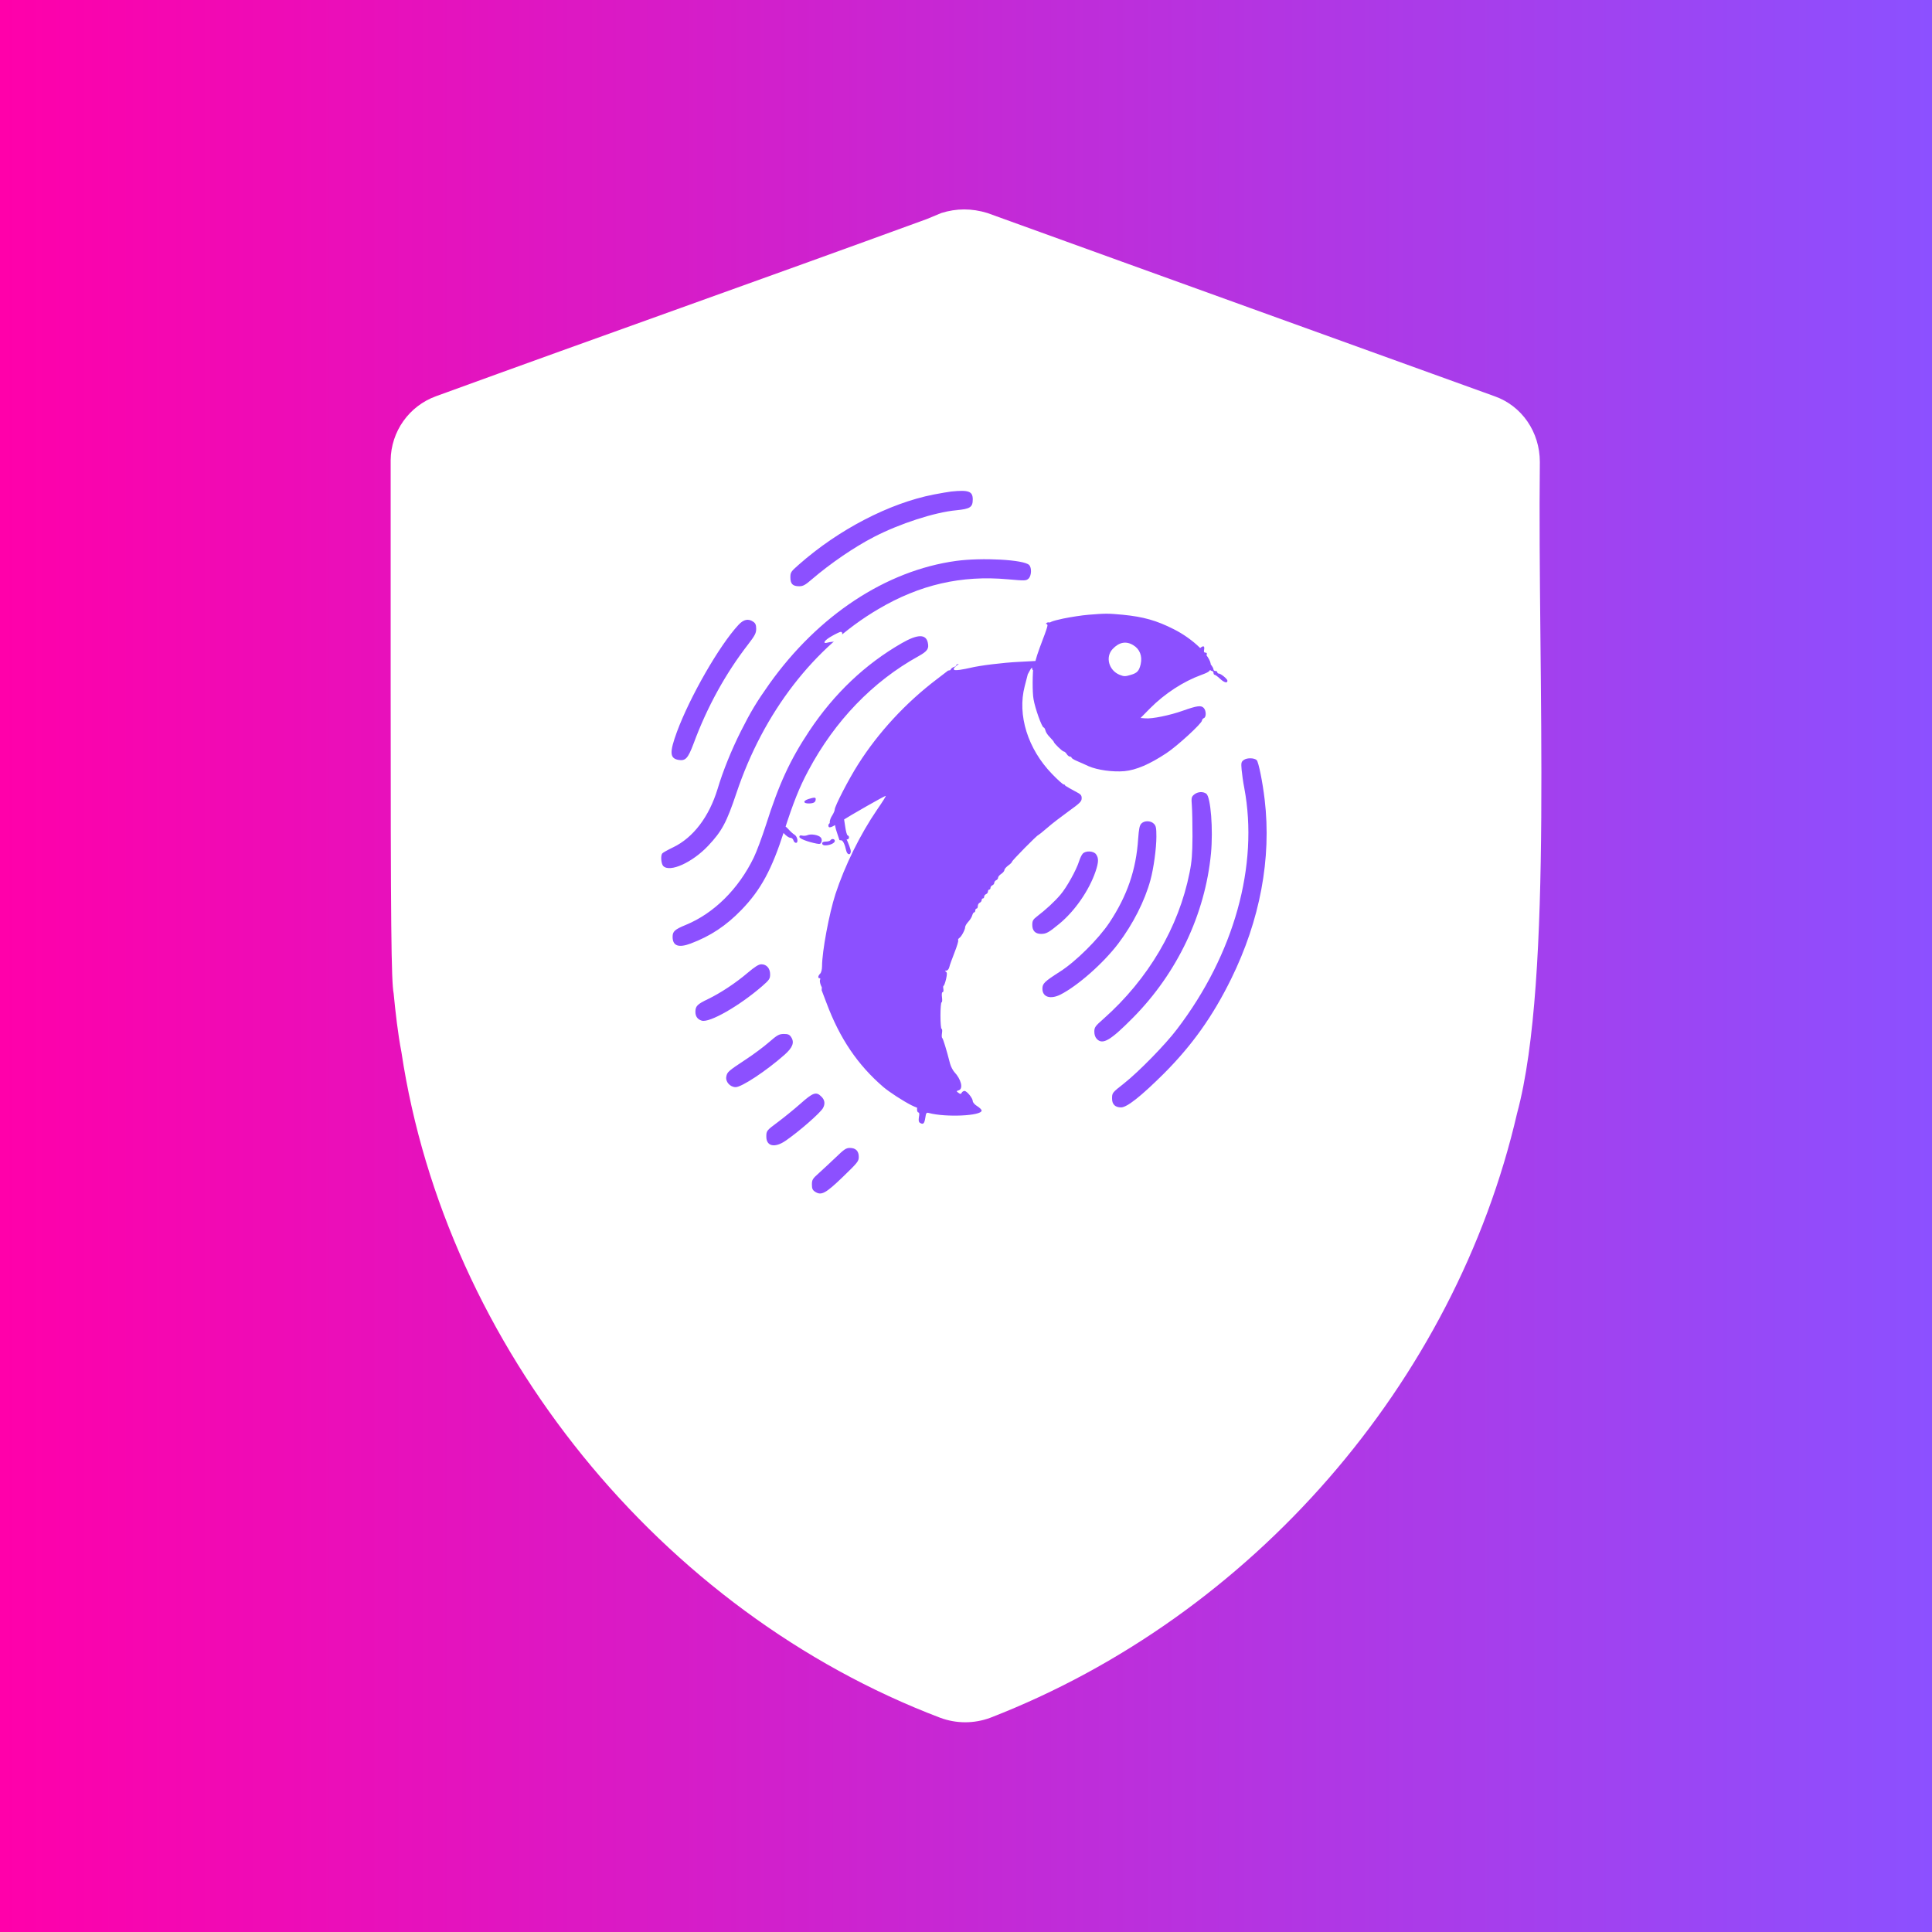
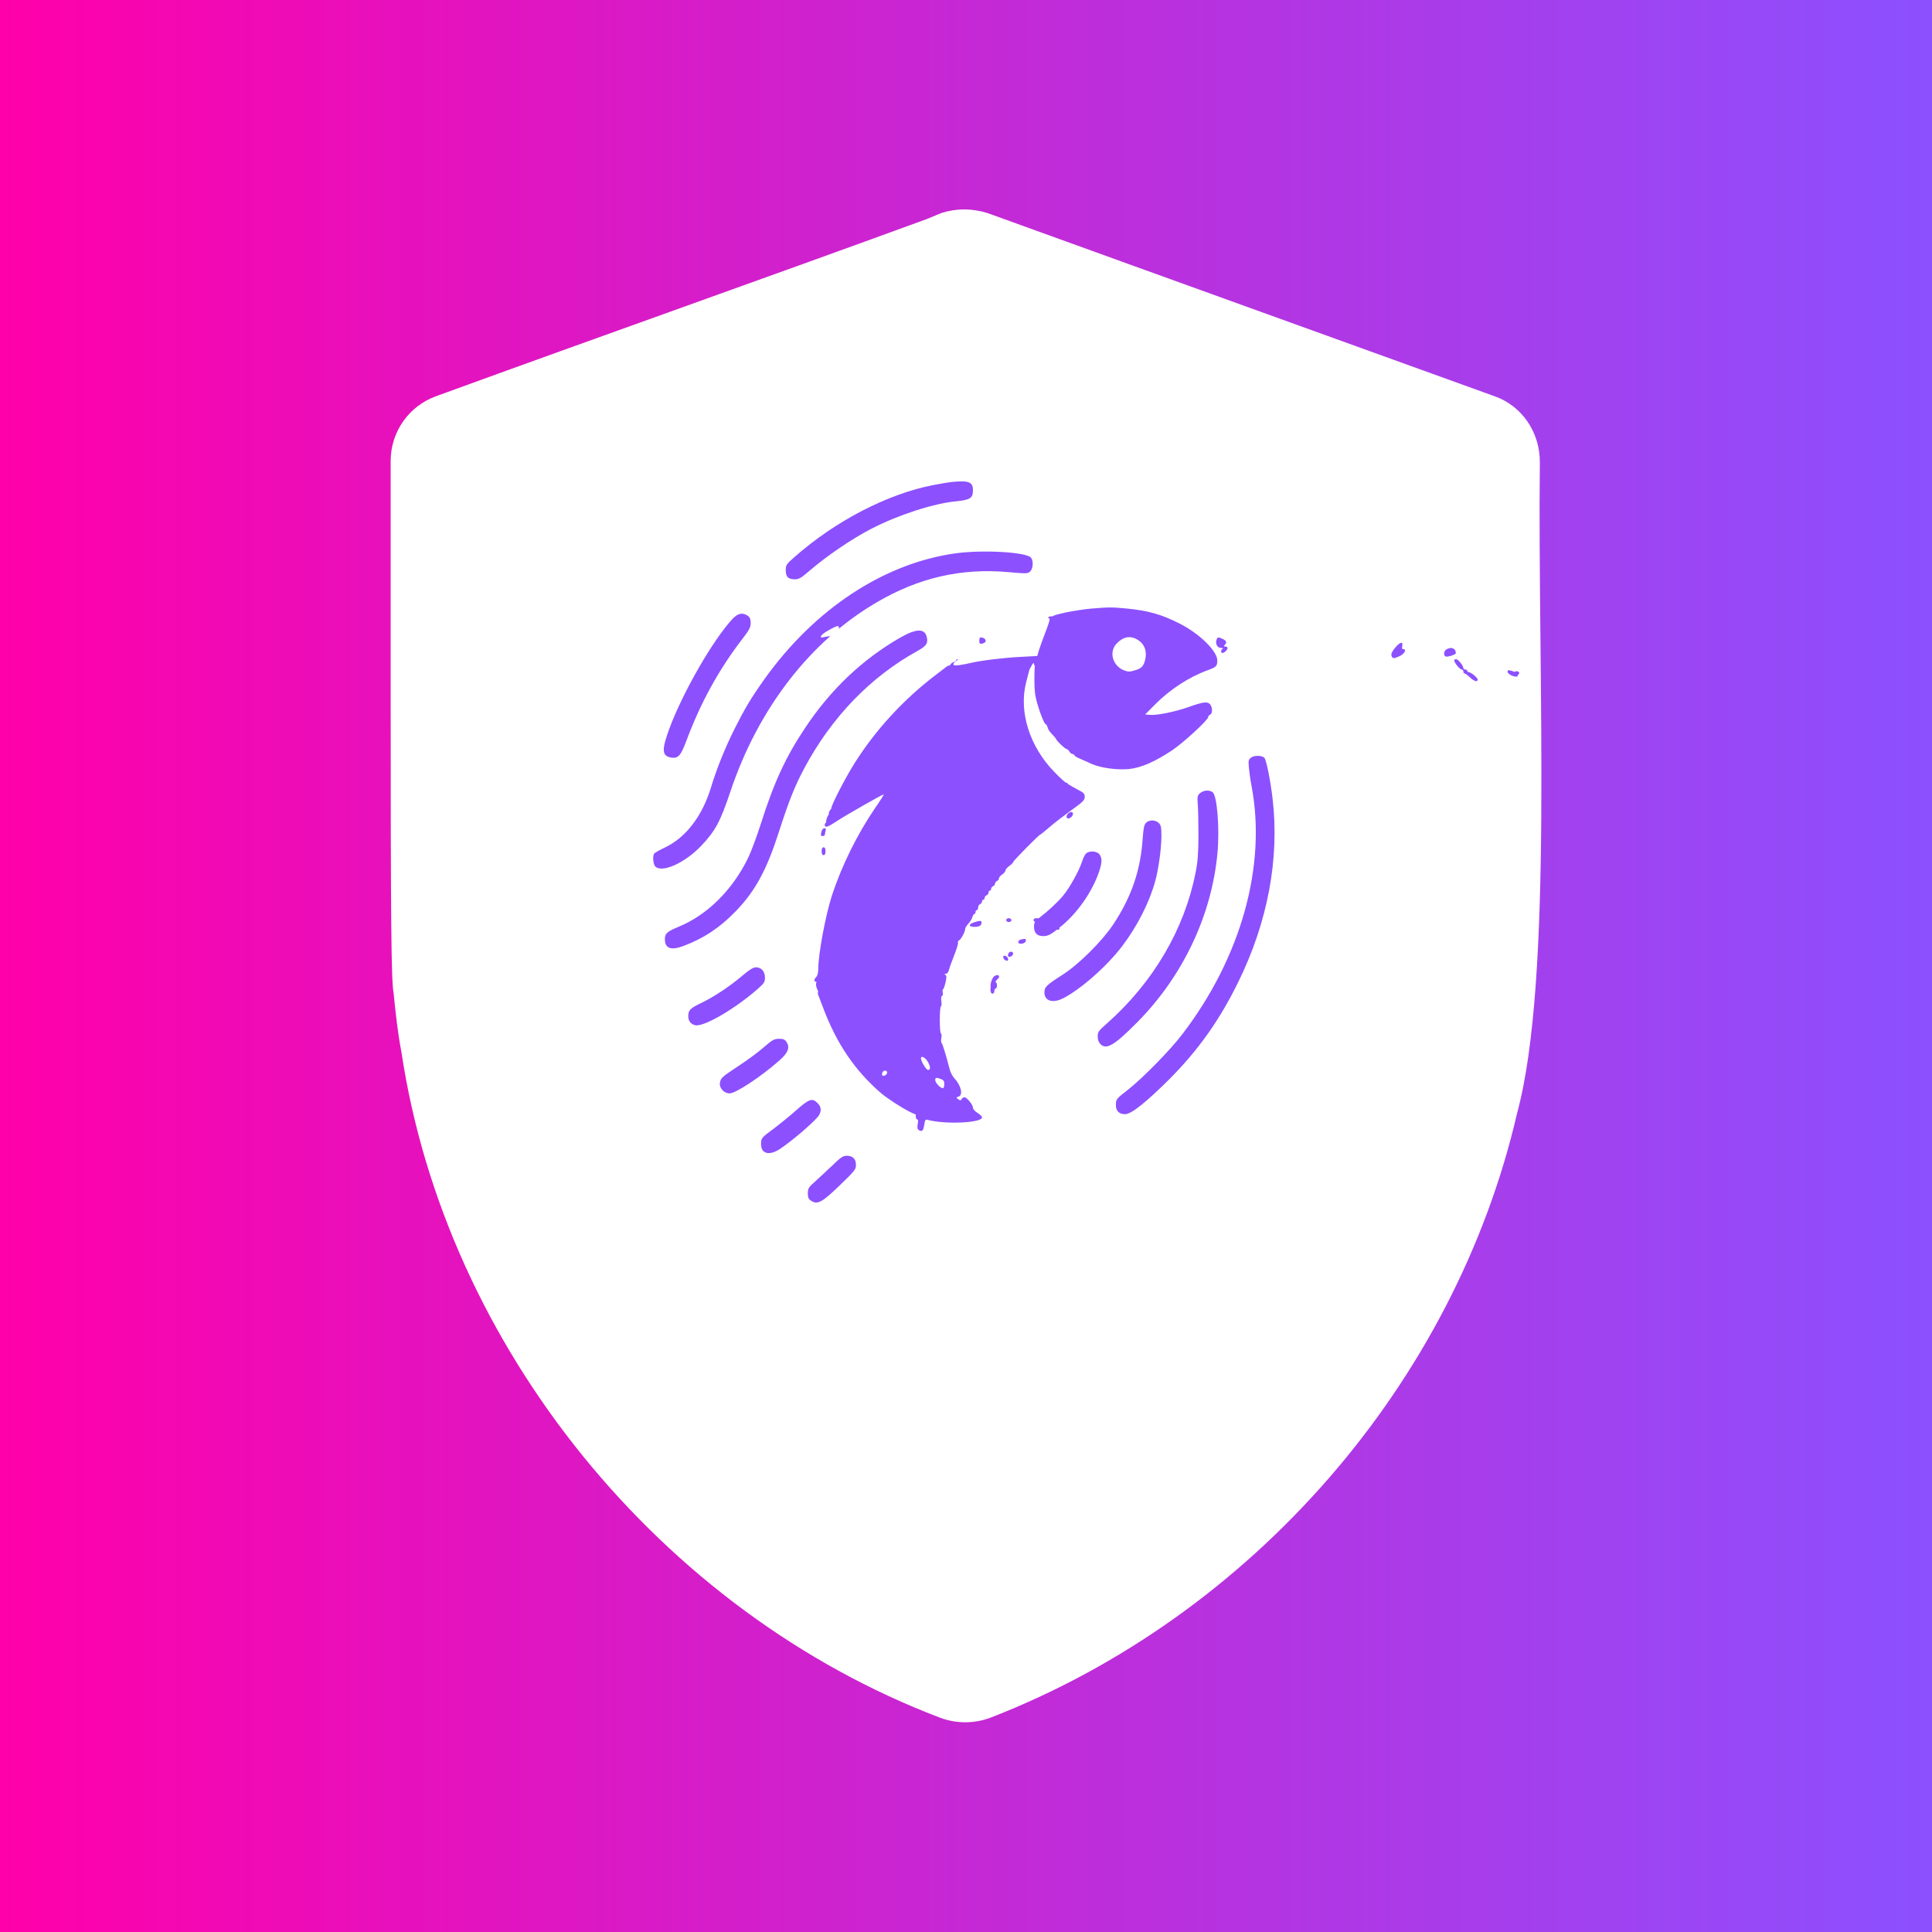
<svg xmlns="http://www.w3.org/2000/svg" viewBox="-6.527 2.221 32.279 32.279" role="img" aria-label="Socket sockeye">
  <defs>
    <linearGradient id="socket-brand-plate" gradientUnits="userSpaceOnUse" x1="-6.527" y1="0" x2="25.753" y2="0">
      <stop offset="0%" stop-color="#ff00aa" />
      <stop offset="100%" stop-color="#8c50ff" />
    </linearGradient>
  </defs>
  <rect data-socket-layer="plate" x="-6.527" y="2.221" width="32.279" height="32.279" fill="url(#socket-brand-plate)" />
  <path data-socket-layer="shield" fill="#ffffff" d="M18.44 8.84c.46.16.76.6.76 1.1-.04 3.58.23 8.63-.38 10.88-1.04 4.5-4.42 8.4-8.8 10.1a1.2 1.2 0 0 1-.84 0C4.52 29.15.92 24.73.18 19.8c-.06-.31-.1-.67-.13-.98-.04-.2-.05-1.14-.05-5.17V9.91a1.15 1.15 0 0 1 .76-1.07c2.8-1.02 5.38-1.93 8.2-2.96l.24-.1q.38-.12.77 0l2.24.81z" />
  <g data-socket-layer="glyph" transform="translate(2.013 9.2) scale(0.63333)">
    <defs>
      <mask id="glyph-cut-0" maskUnits="userSpaceOnUse" x="-4000" y="-4000" width="8000" height="8000">
        <rect x="-4000" y="-4000" width="8000" height="8000" fill="#ffffff" />
-         <path fill="#000000" d="M672 284c-21.9 8.4-59 28.2-59 31.7 0 1.1.9 1.3 4.8.8 2.6-.4 6.3-1.1 8.3-1.6 7.3-1.8 25.7-4.1 38.4-4.7l13-.7 1.3-4.5c.8-2.5 2.9-8.4 4.8-13.3 1.9-4.8 3.4-9.4 3.4-10.2 0-2.4-3.7-1.8-15 2.5m-155.2 5.8c-6.2 3.4-8 6.6-3 5.1 1.5-.4 4.1-.7 5.8-.7 2.4.1 3.4-.4 4.3-2.3 1.5-3.3 1.4-5.4-.1-5.4-.7 0-3.9 1.5-7 3.3M221.3 292c-10.5 5.4-31.2 17.4-38.1 21.9l-8.1 5.3L172 330c-6.2 21.5-8.5 38.1-8.5 60.3 0 24.1 3.9 52.1 7.4 52.8 1.3.2 1.6-1.1 1.7-7.5.3-15.8 5.3-44 10.9-60.8 5.4-16.7 16.2-40.1 25.2-54.9 5.2-8.6 16.8-25.3 18.1-26.1 1.7-1 1.1-3.5-.7-3.5-1 .1-3.1.8-4.8 1.7m33.3 5.1c-19.1 21.6-38.6 53.2-45.3 73.3-1.3 4.1-3.2 8.4-4.2 9.6-1 1.3-1.8 3.6-1.8 5.1 0 6.3-2.5 18.4-3.7 18.4-.7 0-1.3.7-1.3 1.5s.5 1.5 1 1.5c.6 0 1 1.6 1 3.5 0 2.4.5 3.5 1.5 3.5s1.5-1 1.5-3.4c0-4.7 2.3-16.5 5.3-26.8 7.7-26.3 26-58.1 47.7-82.7 3.9-4.4 7-8.5 7-9 0-2.7-3.3-.6-8.7 5.5m-214 1c0 .3-1.1 4.2-2.4 8.7-3.2 11.3-4.1 18.8-2.3 18.8q1.5 0 2.7-6.3c.6-3.4 2-9.3 3.1-13.2 2.3-8.4 2.3-8.5.4-8.5-.8 0-1.5.2-1.5.5m-146.7 11.5c.4 13.8.3 13.3 1.6 13.3 2.4 0 5.1 4.9 6.4 11.6.3 1.8 1.5 4 2.7 5 2 1.8 6.3 9.3 5.6 9.9-.2.1-1.3.8-2.5 1.4-3.3 1.7-2.8 3.5 1.5 6.5 4.7 3.2 6.6 3.4 5.9.5-.5-2-.5-2 1.4-.3 1 .9 1.9 2.8 1.9 4 0 1.4 1 3 2.5 4 1.4.9 2.5 2 2.5 2.4 0 .5-3.1 1.3-6.9 2-7 1.2-23 .1-28.3-1.9-1.3-.4-4.1-1.1-6.2-1.5l-3.9-.7.6 7.5c1.7 19.2 13.5 41.2 29.5 54.7 11.7 9.9 30.6 17.9 42.1 17.9 8.7 0 9-2.5 2.1-16.5-9.8-19.7-11.6-41.1-5-59.3 7-18.9 17.8-32.4 34.3-42.6 6.7-4.2 7.7-5.2 7.7-7.7 0-1.9-.8-3.4-2.5-4.5-7.5-4.9-32-7.7-47.5-5.5-10.2 1.5-23.3 6-32.1 11.1l-6.6 3.7-1.7-7.2c-1-4-2-9.8-2.3-12.9-.4-3.5-1-5.6-1.8-5.6-1 0-1.2 2.6-1 10.7" />
+         <path fill="#000000" d="M672 284c-21.9 8.4-59 28.2-59 31.7 0 1.1.9 1.3 4.8.8 2.6-.4 6.3-1.1 8.3-1.6 7.3-1.8 25.7-4.1 38.4-4.7l13-.7 1.3-4.5c.8-2.5 2.9-8.4 4.8-13.3 1.9-4.8 3.4-9.4 3.4-10.2 0-2.4-3.7-1.8-15 2.5m-155.2 5.8c-6.2 3.4-8 6.6-3 5.1 1.5-.4 4.1-.7 5.8-.7 2.4.1 3.4-.4 4.3-2.3 1.5-3.3 1.4-5.4-.1-5.4-.7 0-3.9 1.5-7 3.3M221.3 292c-10.5 5.4-31.2 17.4-38.1 21.9l-8.1 5.3L172 330c-6.2 21.5-8.5 38.1-8.5 60.3 0 24.1 3.9 52.1 7.4 52.8 1.3.2 1.6-1.1 1.7-7.5.3-15.8 5.3-44 10.9-60.8 5.4-16.7 16.2-40.1 25.2-54.9 5.2-8.6 16.8-25.3 18.1-26.1 1.7-1 1.1-3.5-.7-3.5-1 .1-3.1.8-4.8 1.7m-82.3 4.3c-2.9 3-3.5 5.2-1.4 5.2 1.6 0 6.7-5.2 6.7-6.8 0-2.1-2.5-1.3-5.3 1.6m33.3 5.1c-19.1 21.6-38.6 53.2-45.3 73.3-1.3 4.1-3.2 8.4-4.2 9.6-1 1.3-1.8 3.6-1.8 5.1 0 6.3-2.5 18.4-3.7 18.4-.7 0-1.3.7-1.3 1.5s.5 1.5 1 1.5c.6 0 1 1.6 1 3.5 0 2.4.5 3.5 1.5 3.5s1.5-1 1.5-3.4c0-4.7 2.3-16.5 5.3-26.8 7.7-26.3 26-58.1 47.7-82.7 3.9-4.4 7-8.5 7-9 0-2.7-3.3-.6-8.7 5.5m-76.8 3.4c-1.5 4.8-1.5 5.1.1 5.1.8 0 1.9-1.7 2.5-3.9 1.5-4.8 1.5-5.1-.1-5.1-.8 0-1.9 1.7-2.5 3.9m-123.4 5.1c-.9 2.4-.7 3.4.8 3.4 1.3 0 2.6-2 2.6-4.1 0-1.5-2.7-1-3.4.7m-94 1c0 .8-.4 1.5-1 1.5-.5 0-1 .7-1 1.5s.7 1.5 1.5 1.5 1.5-.7 1.5-1.5.5-1.5 1-1.5c.6 0 1-.7 1-1.5s-.7-1.5-1.5-1.5-1.5.7-1.5 1.5m-241 1.4c-1.4 2.7-1.3 4.1.5 4.1 1.4 0 3.5-2.9 3.5-4.9 0-1.8-2.9-1.2-4 .8m-33.4 1.7c-.9 3.4-.8 3.8.9 3.8.8 0 1.5-.3 1.5-.8 0-.4.3-1.7.6-3 .5-1.6.2-2.2-.9-2.2-.8 0-1.7 1-2.1 2.2m48.6 3.1c-.9 2.4-.7 3.4.8 3.4 1.3 0 2.6-2 2.6-4.1 0-1.5-2.7-1-3.4.7m-46.4 2.7c-.9 3.4-.8 3.8.9 3.8.8 0 1.5-.3 1.5-.8 0-.4.3-1.7.6-3 .5-1.6.2-2.2-.9-2.2-.8 0-1.7 1-2.1 2.2m-101.3.3c-.3.9-.3 1.8 0 2.2 1 1 3.7-.6 3.7-2.2 0-2-2.9-2-3.7 0m-107.4 1.1c-.9 2.4-.7 3.4.8 3.4 1.3 0 2.6-2 2.6-4.1 0-1.5-2.7-1-3.4.7m-146.7 1c-.3.9-.3 1.8 0 2.2 1 1 3.7-.6 3.7-2.2 0-2-2.9-2-3.7 0m-93.8 2c-1.6 3.5-1.5 5.5.2 5.5 1.2 0 3.6-4.7 3.6-7.1 0-1.9-2.8-.7-3.8 1.6m-214 1c0 .3-1.1 4.2-2.4 8.7-3.2 11.3-4.1 18.8-2.3 18.8q1.5 0 2.7-6.3c.6-3.4 2-9.3 3.1-13.2 2.3-8.4 2.3-8.5.4-8.5-.8 0-1.5.2-1.5.5m197.7 3c-2 4.3-2.1 5.5-.4 5.5 1.2 0 4.7-5.9 4.7-8 0-2.3-2.8-.7-4.3 2.5m81 1c0 .8-.4 1.5-1 1.5-.5 0-1 .7-1 1.5s-.4 1.5-1 1.5c-.5 0-1 .7-1 1.5s.7 1.5 1.5 1.5 1.5-.7 1.5-1.5.5-1.5 1-1.5c.6 0 1-.7 1-1.5s.5-1.5 1-1.5c.6 0 1-.7 1-1.5s-.7-1.5-1.5-1.5-1.5.7-1.5 1.5m-140.9-.8c-1.5.5-1.8 3.3-.4 3.3 2.1 0 4.1-1.3 4.1-2.6 0-1.4-1.4-1.7-3.7-.7m-115.7.2c-1.5.5-1.8 3.3-.4 3.3 2.1 0 4.1-1.3 4.1-2.6 0-1.4-1.4-1.7-3.7-.7m-241 1.9c0 4.7 1.3 8.6 2.8 8.6 1.1 0 1.3-.8.8-3.8-.3-2-.6-4.5-.6-5.5 0-.9-.7-1.7-1.5-1.7-.9 0-1.5.9-1.5 2.4m162.2.8c-1.6 1.6-1.5 3.8.1 3.8.7 0 1.8-.5 2.5-1.2 1.6-1.6 1.5-3.8-.1-3.8-.7 0-1.8.5-2.5 1.2m15.5 2.6c-2 2.2-2.2 4.2-.4 4.2 1.6 0 4.7-3.2 4.7-4.8 0-1.8-2.5-1.4-4.3.6m18.2-.3c-1.6 1.6-1.5 3.8.1 3.8.7 0 1.8-.5 2.5-1.2 1.6-1.6 1.5-3.8-.1-3.8-.7 0-1.8.5-2.5 1.2m-146.7 11.5c.4 13.8.3 13.3 1.6 13.3 2.4 0 5.1 4.9 6.4 11.6.3 1.8 1.5 4 2.7 5 2 1.8 6.3 9.3 5.6 9.9-.2.1-1.3.8-2.5 1.4-3.3 1.7-2.8 3.5 1.5 6.5 4.7 3.2 6.6 3.4 5.9.5-.5-2-.5-2 1.4-.3 1 .9 1.9 2.8 1.9 4 0 1.4 1 3 2.5 4 1.4.9 2.5 2 2.5 2.4 0 .5-3.1 1.3-6.9 2-7 1.2-23 .1-28.3-1.9-1.3-.4-4.1-1.1-6.2-1.5l-3.9-.7.6 7.5c1.7 19.2 13.5 41.2 29.5 54.7 11.7 9.9 30.6 17.9 42.1 17.9 8.7 0 9-2.5 2.1-16.5-9.8-19.7-11.6-41.1-5-59.3 7-18.9 17.8-32.4 34.3-42.6 6.7-4.2 7.7-5.2 7.7-7.7 0-1.9-.8-3.4-2.5-4.5-7.5-4.9-32-7.7-47.5-5.5-10.2 1.5-23.3 6-32.1 11.1l-6.6 3.7-1.7-7.2c-1-4-2-9.8-2.3-12.9-.4-3.5-1-5.6-1.8-5.6-1 0-1.2 2.6-1 10.7m-199 1.4c0 2.1 1.3 4.1 2.6 4.1 1.5 0 1.7-1 .8-3.4-.7-1.7-3.4-2.2-3.4-.7M588 619c0 2.3 4.1 9 5.5 9 2.1 0 1.9-2.9-.5-6.8-1.9-3-5-4.4-5-2.2m-29.7 11c-.3.9-.3 1.8 0 2.2 1 1 3.7-.6 3.7-2.2 0-2-2.9-2-3.7 0m40.7 5.8c0 2 3.9 6.2 5.8 6.2.7 0 1.2-1.4 1.2-3 0-2.4-.6-3.3-2.6-4-3.6-1.4-4.4-1.3-4.4.8m19.3 0c-.3.9-.3 1.8 0 2.2 1 1 3.7-.6 3.7-2.2 0-2-2.9-2-3.7 0" />
      </mask>
    </defs>
-     <g transform="translate(-8.804 -3.923) scale(0.03341)" mask="url(#glyph-cut-0)">
-       <path fill="url(#socket-brand-plate)" fill-rule="nonzero" d="M681.9 288.8c-2.1 5.3-4.3 11.7-5 14.2l-1.4 4.5-12.5.6c-13.9.7-25.8 2.1-37 4.5-5.3 1.2-7.5 1.3-7.8.5-.4-1.3-3.2-1.5-3.2-.2 0 .5-.9 1.1-2 1.4-2 .5-3.7 3.3-2.7 4.3.2.3 6.3-.7 13.3-2.1 22.1-4.5 47.4-6.9 47.4-4.6 0 .5-.7 2.5-1.5 4.4-1.8 4.5-1.9 5.7-.2 5.7.7 0 2.3-1.9 3.4-4.3 1.4-2.6 2.2-3.5 2.2-2.3.1 1.4.6 1.7 2.4 1.2 1.2-.3 2.5-.6 3-.6 1.1 0 .8-6-.3-6-2.4 0 3.9-19.9 8.2-26.2 2.4-3.5 2.3-4.8-.4-4.8-2 0-2.8 1.4-5.9 9.8m-14 6.6c-4.6 2.3-8.3 4.7-8.3 5.4s.4 1.3 1 1.3c2.2 0 18-8.5 18-9.7 0-2-1.9-1.5-10.7 3m137.2 6.5c-2.3 2.8-3.1 4.6-2.7 6 .8 2.4 1.9 2.4 6.5.2 3.5-1.7 5.4-5.2 2.7-5.2-1 0-1.3-.8-.9-2.5.7-3.8-1.8-3.1-5.6 1.5m6 8.5c0 1.8 4.3 7 5.7 7 .7 0 1.3.7 1.3 1.5s.4 1.5.9 1.5 2.3 1.3 4.1 3c3.4 3.2 6 3.9 6 1.7 0-1.4-5.2-5.7-7-5.7-.5 0-1-.5-1-1 0-.6-.7-1-1.5-1s-1.5-.5-1.5-1.1c0-1.9-4.1-6.9-5.6-6.9-.8 0-1.4.5-1.4 1M678.9 412c-34.2 20.5-60.6 46.1-79.6 77.3-19.8 32.3-27.6 64.9-23.2 96.3 2.1 15.2 9.9 35.5 17.5 45.9 6.9 9.2 20.1 22 28.2 27.3 6.7 4.3 7.1 4.7 5 5.6-4.4 1.8-22.7 1.1-31.5-1.2-10.5-2.8-11.3-2.8-11.3.3 0 1.4.5 2.5 1.1 2.5.7 0 .9 1.2.4 3.6-.4 2.6-.2 3.9.7 4.5 2.6 1.7 3.6.8 4.3-3.7.6-4.1.9-4.5 2.8-4 13.3 3.6 41.7 2.3 41.7-1.9 0-.8-1.6-2.3-3.5-3.5-2-1.2-3.5-3-3.5-4 0-2.3-4.7-8-6.5-8-.8 0-1.8.6-2.2 1.4-.7 1.2-1.1 1.2-2.6.1-1.8-1.3-1.7-1.4.2-2 3.8-1.2 2-8.7-3.5-14.5-1.2-1.4-2.7-4.3-3.3-6.5-2.8-11-5.6-20-6.2-20.3-.4-.2-.5-1.9-.2-3.8s.2-3.4-.3-3.4-.9-4.7-.9-10.5.4-10.5.9-10.5.6-1.8.3-4c-.3-2.4-.1-4 .5-4s.8-1.1.6-2.5c-.3-1.4-.2-2.5.2-2.5.3 0 1.2-2.3 1.9-5.2.9-4.1.9-5.3-.1-6-1-.6-.9-.8.3-.8 1 0 2-1.2 2.4-2.8.3-1.5 2.2-6.6 4.1-11.5 1.9-4.8 3.2-9.1 2.9-9.6-.3-.6.1-1.3.8-1.8 1.7-1 4.7-6.6 4.7-8.7 0-.8 1.1-2.7 2.5-4.2s2.8-3.8 3.1-5.1c.4-1.3 1-2.3 1.5-2.3s.9-.7.9-1.5.5-1.5 1-1.5c.6 0 1-.9 1-2s.7-2.3 1.5-2.6c.8-.4 1.5-1.2 1.5-2s.5-1.4 1-1.4c.6 0 1-.6 1-1.4s.7-1.6 1.5-2c.8-.3 1.5-1.2 1.5-2.1 0-.8.5-1.5 1-1.5.6 0 1-.6 1-1.4s.7-1.6 1.5-2c.8-.3 1.5-1.2 1.5-2 0-.7.7-1.6 1.5-2 .8-.3 1.5-1.2 1.5-2 0-.7 1.1-2.1 2.5-3s2.5-2.3 2.5-3.1c0-.7 1.4-2.3 3-3.5 1.7-1.2 3-2.5 3-3 0-.9 19.8-21 20.7-21 .2 0 3.5-2.6 7.2-5.8 3.7-3.3 11.4-9.1 16.9-13.1 8.9-6.4 10.2-7.7 10.2-10.2s-.7-3.2-5.2-5.5c-2.9-1.5-7.2-4-9.5-5.5-2.3-1.6-4.8-2.9-5.6-2.9s-7.5 3.6-14.8 8M549 417.7c-12 6.7-16.3 8.6-18.9 8.4-4.2-.2-8.1 2.2-8.1 5.3 0 1.7-1 2.8-4 4.2-2.4 1.1-4 2.6-4 3.6 0 2.8 2 2.2 10-3.1 7.8-5 34.3-20.1 35.3-20.1.4 0-2.6 4.8-6.7 10.7-13.6 19.9-25.6 44.3-33 66.8-5 15.4-10.6 45.4-10.6 57 0 2.5-.6 5-1.5 5.9-1.7 1.7-2 3.6-.4 3.6.5 0 .7.5.4 1-1 1.7 1.5 8 3.2 8 1.2 0 1.3-.8.8-3.8-.7-4.3.8-22.5 3.1-36.2 6.3-38.4 23.5-77.8 48-110.3 4.3-5.6 5.6-9.7 3.2-9.7-.7 0-8.3 3.9-16.8 8.7m-50.7.8c-4.6 1.5-4.3 3.6.5 3.5 3.7-.1 5.2-1 5.2-3.5 0-1.4-1.2-1.4-5.7 0m77.3 4.4c-1.7 1.1-3.4 6.2-2.8 8.3 1 3.2 3.4 2.3 3.3-1.2-.1-1.9.6-3.7 1.5-4.4 3.2-2.3 1.3-4.8-2-2.7m-56.9 7.7c-.4 1.4-.2 2.4.5 2.6 1.5.5 5.1 7.6 5.1 10.1 0 1.1.7 2.6 1.5 3.5.8.8 1.5 1.9 1.5 2.5s.7 1.1 1.5 1.1c1.7 0 2.1-2.6.4-3.2-.6-.2-1.4-3.3-1.9-6.8-1.2-9.1-1.9-10.7-4.3-11.4-3.3-.9-3.5-.8-4.3 1.6m.6 6c-.4 1.4.2 4.8 1.4 8.2 1.1 3.2 2 5.9 2 6 0 .2.6.3 1.4.3 1.4 0 2.9 3.2 4 8.2.8 3.5 3.6 3.8 3.6.4 0-1.3-1.8-6.2-4-10.9s-4-9-4-9.6-.4-1.1-.9-1.1-.7-.9-.4-2c.4-1.3 0-2-1-2-.8 0-1.8 1.1-2.1 2.5m-43.2 4c-.8 1.9 5.4 8.5 7.9 8.5 1.1 0 2.1.9 2.4 2s1.2 2 2 2c2.1 0 1.2-5-1.1-6.4-1.1-.6-3.3-2.6-4.9-4.4-3.2-3.5-5.4-4.1-6.3-1.7m21.5 6.4c-1.1.5-3 .7-4.2.4-1.6-.4-2.3-.1-2.3 1 0 1.4 6.5 3.9 13.6 5.3 2.7.5 3.3.3 3.9-1.5.4-1.3.1-2.7-.8-3.5-1.8-1.9-7.6-2.8-10.2-1.7m18 4.1c-.3.5-1.9 1-3.6 1-1.9 0-2.9.5-2.9 1.5 0 .9.9 1.5 2.4 1.5 3.7 0 7.6-1.8 7.6-3.5s-2.5-2.1-3.5-.5M611 175.7c-1.9.2-8.2 1.3-14 2.4-35 6.9-74.9 27.6-106.2 55.2-6.4 5.6-6.8 6.2-6.8 10.2 0 5.1 1.8 7 7 7 3 0 4.8-1 10.1-5.6 14.6-12.5 33.3-25.3 48.8-33.3 20.5-10.6 48-19.5 65.1-21.1 11-1.1 13-2.4 13-8.6 0-6.4-3.3-7.6-17-6.2m3.8 54.8c-55.2 7.6-108.7 42.8-147.4 97.1-10.2 14.4-14.8 22.1-22.5 37.4-7.4 14.7-14.2 31.5-18.4 45.6-6.7 21.9-19.1 38.3-35 46-4.4 2.1-8.3 4.3-8.7 4.9-1.4 1.8-.8 8.3.8 9.9 5.2 5.3 22.9-2.7 35.5-16 10.8-11.5 14.5-18.3 22.3-41.6 21.3-63.6 61.2-115.4 112.1-145.3 32.7-19.3 65.6-26.8 102.1-23.5 13.6 1.2 14.5 1.2 16.4-.5 2.4-2.2 2.7-8.6.5-10.8-4.1-4.2-37.1-6-57.7-3.2M719.4 273c-5.1.4-14 1.8-19.9 3-9.5 2.1-10.8 2.6-12.9 5.4-3.5 4.9-9.6 22-10.5 29.6-1 8.4-1.1 23.3-.1 28.7 1.2 7.2 6.6 22.3 8 22.3.4 0 1.1 1.1 1.4 2.4.3 1.4 1.9 3.8 3.6 5.4 1.6 1.7 3 3.3 3 3.6 0 1 6.8 7.6 7.9 7.6.6 0 1.6.9 2.3 2s1.8 2 2.5 2 1.3.4 1.3.8c0 .5 1.9 1.7 4.3 2.7 2.3 1 6.5 2.8 9.2 4.1 6.9 3 18.9 4.7 28.3 3.9 9.2-.9 19.8-5.4 33.1-14.2 8.8-5.8 28.1-23.6 28.1-25.8 0-.7.7-1.5 1.5-1.9 2-.7 1.9-6-.2-8.1s-5.2-1.7-16.5 2.3c-10.1 3.6-24.2 6.5-29.5 6l-3.8-.3 7.5-7.6c11.5-11.6 26.2-21.2 40.5-26.4 6.8-2.5 7.5-3.2 7.5-7.6 0-7.2-13.9-20.8-29.3-28.5-13.6-6.9-24-9.8-40.2-11.4-11.9-1.1-13.5-1.1-27.1 0m35.3 24c5.2 3.1 7.3 8.6 5.9 15-1.3 5.4-2.7 7-7.9 8.5-4.3 1.3-5.3 1.3-8.8-.1-8.5-3.5-11.4-14.1-5.4-20.4 5.1-5.4 10.6-6.4 16.2-3M443 281c-15.2 16.4-38.3 56.7-48.6 84.5-5.9 16.1-5.7 20.8 1.1 22.1 5.7 1 7.6-1.1 12-12.7 10.7-29 25.3-55.5 43.2-78.6 5.3-6.9 6.3-8.8 6.3-12.2 0-3-.6-4.4-2.2-5.5-4-2.8-7.7-2-11.8 2.4m129 14.4c-28.9 16.6-53.4 39.8-73.1 69.4-15.2 22.9-23.9 41.8-34.2 74.2-3.1 9.6-7.4 21.2-9.6 25.7-12 24.8-31.5 44.1-53.7 53.2-8.7 3.6-10.4 5.1-10.4 9.4 0 7.2 4.7 8.9 14.3 5.3 15.7-5.9 28-14.1 40.1-26.6 15.3-15.8 24-32 33.6-62 7.2-22.4 12-34.6 19.2-48 20.9-39.2 50.8-70.3 87-90.3 7-3.9 8.4-5.9 7.3-10.7-1.5-6.9-8.1-6.7-20.5.4m72.5 15.2c-5.5.7-15.8 2.4-23 3.9l-13 2.6-9 6.9c-24.5 18.6-46.1 42-62 67.1-7.3 11.4-18.5 33.1-18.5 35.7 0 .9-.9 3-2 4.7-2.4 3.7-2.6 7.5-.4 7.5.9 0 4.6-2 8.2-4.4 3.7-2.3 12.3-7.4 19.2-11.1s14.1-7.7 16-8.9c3.4-2 3.4-2-2.3 5.9C528 462 512 507.2 509.4 557.1l-.7 12.4 3.8 10c10.5 28.1 24.6 48.9 44.9 66.4 4.9 4.1 15.3 10.9 22.2 14.4 12 6 31.3 8.9 45.4 6.7 10.2-1.6 10.2-2.6-.4-9.6-15.5-10.4-30.6-27.5-36.9-41.9-12.7-29.2-14.1-56.7-4.2-86.3 15.3-45.7 49.5-86.4 96.5-114.6 10.3-6.3 13.2-7.6 15.4-7 1.4.3 2.6 1 2.6 1.5s.7.9 1.5.9 1.5.4 1.5 1c0 .5.7 1 1.5 1s1.5-.7 1.5-1.5-.7-1.5-1.5-1.5-1.5-.5-1.5-1c0-.6-.5-1-1.2-1-.6 0-4.8-3.7-9.2-8.3-19.2-19.8-27.5-46.6-21.6-69.2 1.1-4.4 2.5-9.8 3.1-12s1.4-4.4 2-5c.5-.5.9-1.5.9-2.2 0-1.7-16.5-1.6-30.5.3M450.3 555.7c-9.5 8.1-21.5 16-31.4 20.8-8.4 4-9.9 5.5-9.9 10.1 0 3.5 1.7 5.9 5 6.9 6.1 1.9 29.7-11.6 47.8-27.3 5.6-4.9 6.2-5.8 6.2-9.3 0-4.7-2.8-7.9-6.9-7.9-2.1 0-5 1.8-10.8 6.7m16.7 54.9c-4.1 3.6-12.2 9.6-18 13.4-14.2 9.4-14.9 10-15.6 13.7-.8 4 3 8.3 7.4 8.3 4.7 0 24-12.7 38.4-25.4 6.6-5.8 8.2-9.9 5.4-14.1-1.3-2-2.4-2.5-5.9-2.5-3.7.1-5 .8-11.7 6.6m24.8 48.6c-5.1 4.5-12.9 10.8-17.3 14.1-9.3 6.9-9.5 7.1-9.5 11.8 0 7.6 6.6 9.1 15.1 3.3 10.4-7.1 27.3-21.8 29.6-25.8 1.9-3.3 1.5-6.5-1.2-9.1-4.1-4.2-6.6-3.3-16.7 5.7m28.2 42.1c-4.1 3.9-10.1 9.5-13.2 12.3-5.3 4.7-5.8 5.5-5.8 9.3 0 3.2.5 4.4 2.5 5.7 4.9 3.2 8.3 1.4 21.9-11.7 11.7-11.3 12.6-12.4 12.6-15.8 0-4.7-2.4-7.1-7.1-7.1-2.9 0-4.6 1.2-10.9 7.3" />
+     <g transform="translate(-9.352 -4.327) scale(0.03429)" mask="url(#glyph-cut-0)">
+       <path fill="url(#socket-brand-plate)" fill-rule="nonzero" d="M681.9 288.8c-2.1 5.3-4.3 11.7-5 14.2l-1.4 4.5-12.5.6c-13.9.7-25.8 2.1-37 4.5-5.3 1.2-7.5 1.3-7.8.5-.4-1.3-3.2-1.5-3.2-.2 0 .5-.9 1.1-2 1.4-2 .5-3.7 3.3-2.7 4.3.2.3 6.3-.7 13.3-2.1 22.1-4.5 47.4-6.9 47.4-4.6 0 .5-.7 2.5-1.5 4.4-1.8 4.5-1.9 5.7-.2 5.7.7 0 2.3-1.9 3.4-4.3 1.4-2.6 2.2-3.5 2.2-2.3.1 1.4.6 1.7 2.4 1.2 1.2-.3 2.5-.6 3-.6 1.1 0 .8-6-.3-6-2.4 0 3.9-19.9 8.2-26.2 2.4-3.5 2.3-4.8-.4-4.8-2 0-2.8 1.4-5.9 9.8m-5.7 1.2c-1.5.5-1.8 3.3-.4 3.3 2.1 0 4.1-1.3 4.1-2.6 0-1.4-1.4-1.7-3.7-.7m-14 6.6c-4.6 2.3-8.3 4.7-8.3 5.4s.4 1.3 1 1.3c2.2 0 18-8.5 18-9.7 0-2-1.9-1.5-10.7 3m107.7-.9c0 1.3 2 2.6 4.1 2.6 1.5 0 1-2.7-.7-3.4-2.4-.9-3.4-.7-3.4.8m-137 2c0 2.6.7 2.9 3.4 1.9 3-1.2 1.2-4.4-2.5-4.4-.5 0-.9 1.1-.9 2.5m182.6-.9c-1.2 3.1.4 6.4 3.3 6.5 1.4 0 2 .3 1.4.6-1.6.6-1.7 3.3-.2 3.3 1.4 0 3.9-2.5 3.9-3.9 0-.6-.8-1.1-1.7-1.1-1.3 0-1.4-.3-.5-1.2 1.9-1.9 1.4-3.2-1.5-4.6-3.5-1.6-4-1.5-4.7.4m137.2 6.5c-2.3 2.8-3.1 4.6-2.7 6 .8 2.4 1.9 2.4 6.5.2 3.5-1.7 5.4-5.2 2.7-5.2-1 0-1.3-.8-.9-2.5.7-3.8-1.8-3.1-5.6 1.5m39.6 1.1c-2 1.1-2.4 4.4-.8 5.4 1.3.8 8-1.3 8-2.5 0-3.7-3.5-5.1-7.2-2.9m6 8.5c0 1.8 4.3 7 5.7 7 .7 0 1.3.7 1.3 1.5s.4 1.5.9 1.5 2.3 1.3 4.1 3c3.4 3.2 6 3.9 6 1.7 0-1.4-5.2-5.7-7-5.7-.5 0-1-.5-1-1 0-.6-.7-1-1.5-1s-1.5-.5-1.5-1.1c0-1.9-4.1-6.9-5.6-6.9-.8 0-1.4.5-1.4 1m41 8.8c0 1.4 4 3.7 6.5 3.7 2.7 0 1.5-2.8-1.6-3.9-4.1-1.4-4.9-1.4-4.9.2m5 1c0 .8.9 1.5 2 1.5s2-.7 2-1.5-.9-1.5-2-1.5-2 .7-2 1.5M678.9 412c-34.2 20.5-60.6 46.1-79.6 77.3-19.8 32.3-27.6 64.9-23.2 96.3 2.1 15.2 9.9 35.5 17.5 45.9 6.9 9.2 20.1 22 28.2 27.3 6.7 4.3 7.1 4.7 5 5.6-4.4 1.8-22.7 1.1-31.5-1.2-10.5-2.8-11.3-2.8-11.3.3 0 1.4.5 2.5 1.1 2.5.7 0 .9 1.2.4 3.6-.4 2.6-.2 3.9.7 4.5 2.6 1.7 3.6.8 4.3-3.7.6-4.1.9-4.5 2.8-4 13.3 3.6 41.7 2.3 41.7-1.9 0-.8-1.6-2.3-3.5-3.5-2-1.2-3.5-3-3.5-4 0-2.3-4.7-8-6.5-8-.8 0-1.8.6-2.2 1.4-.7 1.2-1.1 1.2-2.6.1-1.8-1.3-1.7-1.4.2-2 3.8-1.2 2-8.7-3.5-14.5-1.2-1.4-2.7-4.3-3.3-6.5-2.8-11-5.6-20-6.2-20.3-.4-.2-.5-1.9-.2-3.8s.2-3.4-.3-3.4-.9-4.7-.9-10.5.4-10.5.9-10.5.6-1.8.3-4c-.3-2.4-.1-4 .5-4s.8-1.1.6-2.5c-.3-1.4-.2-2.5.2-2.5.3 0 1.2-2.3 1.9-5.2.9-4.1.9-5.3-.1-6-1-.6-.9-.8.3-.8 1 0 2-1.2 2.4-2.8.3-1.5 2.2-6.6 4.1-11.5 1.9-4.8 3.2-9.1 2.9-9.6-.3-.6.1-1.3.8-1.8 1.7-1 4.7-6.6 4.7-8.7 0-.8 1.1-2.7 2.5-4.2s2.8-3.8 3.1-5.1c.4-1.3 1-2.3 1.5-2.3s.9-.7.9-1.5.5-1.5 1-1.5c.6 0 1-.9 1-2s.7-2.3 1.5-2.6c.8-.4 1.5-1.2 1.5-2s.5-1.4 1-1.4c.6 0 1-.6 1-1.4s.7-1.6 1.5-2c.8-.3 1.5-1.2 1.5-2.1 0-.8.5-1.5 1-1.5.6 0 1-.6 1-1.4s.7-1.6 1.5-2c.8-.3 1.5-1.2 1.5-2 0-.7.7-1.6 1.5-2 .8-.3 1.5-1.2 1.5-2 0-.7 1.1-2.1 2.5-3s2.5-2.3 2.5-3.1c0-.7 1.4-2.3 3-3.5 1.7-1.2 3-2.5 3-3 0-.9 19.8-21 20.7-21 .2 0 3.5-2.6 7.2-5.8 3.7-3.3 11.4-9.1 16.9-13.1 8.9-6.4 10.2-7.7 10.2-10.2s-.7-3.2-5.2-5.5c-2.9-1.5-7.2-4-9.5-5.5-2.3-1.6-4.8-2.9-5.6-2.9s-7.5 3.6-14.8 8M549 417.7c-12 6.7-16.3 8.6-18.9 8.4-4.2-.2-8.1 2.2-8.1 5.3 0 1.7-1 2.8-4 4.2-2.4 1.1-4 2.6-4 3.6 0 2.8 2 2.2 10-3.1 7.8-5 34.3-20.1 35.3-20.1.4 0-2.6 4.8-6.7 10.7-13.6 19.9-25.6 44.3-33 66.8-5 15.4-10.6 45.4-10.6 57 0 2.5-.6 5-1.5 5.9-1.7 1.7-2 3.6-.4 3.6.5 0 .7.5.4 1-1 1.7 1.5 8 3.2 8 1.2 0 1.3-.8.8-3.8-.7-4.3.8-22.5 3.1-36.2 6.3-38.4 23.5-77.8 48-110.3 4.3-5.6 5.6-9.7 3.2-9.7-.7 0-8.3 3.9-16.8 8.7m-29 6.9c0 .8-.7 2.2-1.5 3-1.9 2-1.9 5.4 0 5.4.9 0 1.8-1.2 2.2-3 .3-1.7.9-3 1.4-3s.9-.9.9-2-.7-2-1.5-2-1.5.7-1.5 1.6m-8.4 19.6c-.9 3.4-.8 3.8.9 3.8.8 0 1.5-.3 1.5-.8 0-.4.3-1.7.6-3 .5-1.6.2-2.2-.9-2.2-.8 0-1.7 1-2.1 2.2m0 15.5q0 3 1.5 3t1.5-3-1.5-3-1.5 3m142 53c0 .8.9 1.5 2 1.5s2-.7 2-1.5-.9-1.5-2-1.5-2 .7-2 1.5m21 0c0 .9.9 1.5 2.5 1.5s2.5-.6 2.5-1.5-.9-1.5-2.5-1.5-2.5.6-2.5 1.5m5 .9c0 1.2 2.8 2.5 5.3 2.6 1.8 0 .5-2.8-1.5-3.4-3.3-.8-3.8-.8-3.8.8m-50.7.8c-4.6 1.5-4.3 3.6.5 3.5 3.7-.1 5.2-1 5.2-3.5 0-1.4-1.2-1.4-5.7 0m59.7 1.9c0 1.4 3 3.8 4.8 3.9 1.9 0 1.4-2.8-.7-4-2.6-1.3-4.1-1.3-4.1.1m-8.7 3.2c-1.5.5-1.8 3.3-.4 3.3 2.1 0 4.1-1.3 4.1-2.6 0-1.4-1.4-1.7-3.7-.7m-15.2 8.2c-1 .2-1.8 1.1-1.8 1.9 0 2.2 5.4 1.4 5.8-.9.3-1.7-.6-1.9-4-1m-9.5 10.8c-.3.9-.3 1.8 0 2.2 1 1 3.7-.6 3.7-2.2 0-2-2.9-2-3.7 0m-3.8 3.1c.2 1.1 1.1 2 2.2 2.2 1.3.3 1.7-.1 1.4-1.4-.2-1.1-1.1-2-2.2-2.2-1.3-.3-1.7.1-1.4 1.4m-84.2 9.8c0 1.3 2 2.6 4.1 2.6 1.5 0 1-2.7-.7-3.4-2.4-.9-3.4-.7-3.4.8m77.3 4.4c-1.7 1.1-3.4 6.2-2.8 8.3 1 3.2 3.4 2.3 3.3-1.2-.1-1.9.6-3.7 1.5-4.4 3.2-2.3 1.3-4.8-2-2.7m-1.7 6c-1.9 2-1.7 7.5.2 7.5.8 0 1.5-.9 1.5-2s.5-2 1-2c.6 0 1-1.1 1-2.5 0-2.7-1.8-3.2-3.7-1m-56.9 7.7c-.4 1.4-.2 2.4.5 2.6 1.5.5 5.1 7.6 5.1 10.1 0 1.1.7 2.6 1.5 3.5.8.8 1.5 1.9 1.5 2.5s.7 1.1 1.5 1.1c1.7 0 2.1-2.6.4-3.2-.6-.2-1.4-3.3-1.9-6.8-1.2-9.1-1.9-10.7-4.3-11.4-3.3-.9-3.5-.8-4.3 1.6m.6 6c-.4 1.4.2 4.8 1.4 8.2 1.1 3.2 2 5.9 2 6 0 .2.6.3 1.4.3 1.4 0 2.9 3.2 4 8.2.8 3.5 3.6 3.8 3.6.4 0-1.3-1.8-6.2-4-10.9s-4-9-4-9.6-.4-1.1-.9-1.1-.7-.9-.4-2c.4-1.3 0-2-1-2-.8 0-1.8 1.1-2.1 2.5m-43.2 4c-.8 1.9 5.4 8.5 7.9 8.5 1.1 0 2.1.9 2.4 2s1.2 2 2 2c2.1 0 1.2-5-1.1-6.4-1.1-.6-3.3-2.6-4.9-4.4-3.2-3.5-5.4-4.1-6.3-1.7m14.6 14c0 .8.5 1.5 1.1 1.5s1.7.7 2.5 1.5c2 1.9 4.4 1.9 4.4 0 0-.8-1.1-1.7-2.5-2.1-1.4-.3-2.5-1-2.5-1.5s-.7-.9-1.5-.9-1.5.7-1.5 1.5m21.5 6.4c-1.1.5-3 .7-4.2.4-1.6-.4-2.3-.1-2.3 1 0 1.4 6.5 3.9 13.6 5.3 2.7.5 3.3.3 3.9-1.5.4-1.3.1-2.7-.8-3.5-1.8-1.9-7.6-2.8-10.2-1.7m18 4.1c-.3.5-1.9 1-3.6 1-1.9 0-2.9.5-2.9 1.5 0 .9.9 1.5 2.4 1.5 3.7 0 7.6-1.8 7.6-3.5s-2.5-2.1-3.5-.5M611 175.7c-1.9.2-8.2 1.3-14 2.4-35 6.9-74.9 27.6-106.2 55.2-6.4 5.6-6.8 6.2-6.8 10.2 0 5.1 1.8 7 7 7 3 0 4.8-1 10.1-5.6 14.6-12.5 33.3-25.3 48.8-33.3 20.5-10.6 48-19.5 65.1-21.1 11-1.1 13-2.4 13-8.6 0-6.4-3.3-7.6-17-6.2m3.8 54.8c-55.2 7.6-108.7 42.8-147.4 97.1-10.2 14.4-14.8 22.1-22.5 37.4-7.4 14.7-14.2 31.5-18.4 45.6-6.7 21.9-19.1 38.3-35 46-4.4 2.1-8.3 4.3-8.7 4.9-1.4 1.8-.8 8.3.8 9.9 5.2 5.3 22.9-2.7 35.5-16 10.8-11.5 14.5-18.3 22.3-41.6 21.3-63.6 61.2-115.4 112.1-145.3 32.7-19.3 65.6-26.8 102.1-23.5 13.6 1.2 14.5 1.2 16.4-.5 2.4-2.2 2.7-8.6.5-10.8-4.1-4.2-37.1-6-57.7-3.2M719.4 273c-5.1.4-14 1.8-19.9 3-9.5 2.1-10.8 2.6-12.9 5.4-3.5 4.9-9.6 22-10.5 29.6-1 8.4-1.1 23.3-.1 28.7 1.2 7.2 6.6 22.3 8 22.3.4 0 1.1 1.1 1.4 2.4.3 1.4 1.9 3.8 3.6 5.4 1.6 1.7 3 3.3 3 3.6 0 1 6.8 7.6 7.9 7.6.6 0 1.6.9 2.3 2s1.8 2 2.5 2 1.3.4 1.3.8c0 .5 1.9 1.7 4.3 2.7 2.3 1 6.5 2.8 9.2 4.1 6.9 3 18.9 4.7 28.3 3.9 9.2-.9 19.8-5.4 33.1-14.2 8.8-5.8 28.1-23.6 28.1-25.8 0-.7.7-1.5 1.5-1.9 2-.7 1.9-6-.2-8.1s-5.2-1.7-16.5 2.3c-10.1 3.6-24.2 6.5-29.5 6l-3.8-.3 7.5-7.6c11.5-11.6 26.2-21.2 40.5-26.4 6.8-2.5 7.5-3.2 7.5-7.6 0-7.2-13.9-20.8-29.3-28.5-13.6-6.9-24-9.8-40.2-11.4-11.9-1.1-13.5-1.1-27.1 0m35.3 24c5.2 3.1 7.3 8.6 5.9 15-1.3 5.4-2.7 7-7.9 8.5-4.3 1.3-5.3 1.3-8.8-.1-8.5-3.5-11.4-14.1-5.4-20.4 5.1-5.4 10.6-6.4 16.2-3M443 281c-15.2 16.4-38.3 56.7-48.6 84.5-5.9 16.1-5.7 20.8 1.1 22.1 5.7 1 7.6-1.1 12-12.7 10.7-29 25.3-55.5 43.2-78.6 5.3-6.9 6.3-8.8 6.3-12.2 0-3-.6-4.4-2.2-5.5-4-2.8-7.7-2-11.8 2.4m129 14.4c-28.9 16.6-53.4 39.8-73.1 69.4-15.2 22.9-23.9 41.8-34.2 74.2-3.1 9.6-7.4 21.2-9.6 25.7-12 24.8-31.5 44.1-53.7 53.2-8.7 3.6-10.4 5.1-10.4 9.4 0 7.2 4.7 8.9 14.3 5.3 15.7-5.9 28-14.1 40.1-26.6 15.3-15.8 24-32 33.6-62 7.2-22.4 12-34.6 19.2-48 20.9-39.2 50.8-70.3 87-90.3 7-3.9 8.4-5.9 7.3-10.7-1.5-6.9-8.1-6.7-20.5.4m72.5 15.2c-5.5.7-15.8 2.4-23 3.9l-13 2.6-9 6.9c-24.5 18.6-46.1 42-62 67.1-7.3 11.4-18.5 33.1-18.5 35.7 0 .9-.9 3-2 4.7-2.4 3.7-2.6 7.5-.4 7.5.9 0 4.6-2 8.2-4.4 3.7-2.3 12.3-7.4 19.2-11.1s14.1-7.7 16-8.9c3.4-2 3.4-2-2.3 5.9C528 462 512 507.2 509.4 557.1l-.7 12.4 3.8 10c10.5 28.1 24.6 48.9 44.9 66.4 4.9 4.1 15.3 10.9 22.2 14.4 12 6 31.3 8.9 45.4 6.7 10.2-1.6 10.2-2.6-.4-9.6-15.5-10.4-30.6-27.5-36.9-41.9-12.7-29.2-14.1-56.7-4.2-86.3 15.3-45.7 49.5-86.4 96.5-114.6 10.3-6.3 13.2-7.6 15.4-7 1.4.3 2.6 1 2.6 1.5s.7.9 1.5.9 1.5.4 1.5 1c0 .5.7 1 1.5 1s1.5-.7 1.5-1.5-.7-1.5-1.5-1.5-1.5-.5-1.5-1c0-.6-.5-1-1.2-1-.6 0-4.8-3.7-9.2-8.3-19.2-19.8-27.5-46.6-21.6-69.2 1.1-4.4 2.5-9.8 3.1-12s1.4-4.4 2-5c.5-.5.9-1.5.9-2.2 0-1.7-16.5-1.6-30.5.3M697 427.5c0 2.7 1.8 3.3 3.8 1.3s1.4-3.8-1.3-3.8c-2 0-2.5.5-2.5 2.5m4.2 3.2c-1.6 1.6-1.5 3.8.1 3.8.7 0 1.8-.5 2.5-1.2 1.6-1.6 1.5-3.8-.1-3.8-.7 0-1.8.5-2.5 1.2m-250.9 125c-9.5 8.1-21.5 16-31.4 20.8-8.4 4-9.9 5.5-9.9 10.1 0 3.5 1.7 5.9 5 6.9 6.1 1.9 29.7-11.6 47.8-27.3 5.6-4.9 6.2-5.8 6.2-9.3 0-4.7-2.8-7.9-6.9-7.9-2.1 0-5 1.8-10.8 6.7m16.7 54.9c-4.1 3.6-12.2 9.6-18 13.4-14.2 9.4-14.9 10-15.6 13.7-.8 4 3 8.3 7.4 8.3 4.7 0 24-12.7 38.4-25.4 6.6-5.8 8.2-9.9 5.4-14.1-1.3-2-2.4-2.5-5.9-2.5-3.7.1-5 .8-11.7 6.6m24.8 48.6c-5.1 4.5-12.9 10.8-17.3 14.1-9.3 6.9-9.5 7.1-9.5 11.8 0 7.6 6.6 9.1 15.1 3.3 10.4-7.1 27.3-21.8 29.6-25.8 1.9-3.3 1.5-6.5-1.2-9.1-4.1-4.2-6.6-3.3-16.7 5.7m28.2 42.1c-4.1 3.9-10.1 9.5-13.2 12.3-5.3 4.7-5.8 5.5-5.8 9.3 0 3.2.5 4.4 2.5 5.7 4.9 3.2 8.3 1.4 21.9-11.7 11.7-11.3 12.6-12.4 12.6-15.8 0-4.7-2.4-7.1-7.1-7.1-2.9 0-4.6 1.2-10.9 7.3" />
    </g>
-     <g transform="translate(-8.804 -3.923) scale(0.03341)">
-       <path fill="url(#socket-brand-plate)" fill-rule="nonzero" d="M842.1 387.6c-2.1 1.5-2.3 2.2-1.8 7.8.3 3.3 1.2 9.9 2.1 14.4 11.5 61.1-8 131.3-53.1 190.4-9.1 12.1-30.4 33.8-41.8 42.8-9.4 7.4-9.5 7.4-9.5 12.1 0 4.5 2.5 6.9 7.1 6.9 4.7 0 16-9 34-26.9 22.1-22.2 38.4-45 52.9-74.5 22.8-46.3 32-95.2 26.5-141.6-1.6-13.7-4.8-29.7-6.3-31.2-1.8-1.8-7.6-2-10.1-.2m-39.2 27.3c-2.2 1.8-2.4 2.5-1.9 8.8.3 3.7.5 14.7.5 24.3-.1 13.9-.5 19.8-2.3 28.6-8.6 43.3-32.6 84.1-67.9 115.4-6.6 5.8-7.3 6.7-7.3 10.2 0 2.5.7 4.5 2.1 5.9 4.6 4.6 10.7 1 28.5-17 34.9-35.3 56.9-81.7 61.5-129.6 1.8-19-.2-44.6-3.7-47.2-2.6-1.9-6.8-1.6-9.5.6m-41.7 22.9c-1.5 1.5-2 4.1-2.6 12.1-1.6 24.5-8.6 44.9-22.7 66.2-8.6 12.9-26.5 30.7-38.9 38.6-12.5 8-14 9.5-14 13.6 0 6.6 6.3 8.6 14.3 4.6 13.7-7 33.9-24.8 45.7-40.4 11.6-15.4 20.8-33.5 25.3-50 2.5-9.1 4.7-25 4.7-34.3 0-6.9-.3-8.5-2-10.2-2.5-2.5-7.4-2.6-9.8-.2m-46.4 23.9c-.9 1-2.1 3.6-2.8 5.8-2.2 7.1-9.9 20.9-14.8 26.6-4.7 5.5-11.3 11.6-18.6 17.2-3 2.3-3.6 3.4-3.6 6.6 0 4.6 2.4 7.1 6.9 7.1 4.2 0 6.1-1.1 14.6-8.1 12.2-10.1 23.4-26.3 28.5-41.3 2.4-7.2 2.5-10.4.4-13.4-1.9-2.8-8.3-3.1-10.6-.5M809 468c-2.6 8-2.6 8.2-.9 8.2.7 0 2.3-3 3.5-6.8 2.6-8 2.6-8.2.9-8.2-.7 0-2.3 3-3.5 6.8" />
+     <g transform="translate(-9.352 -4.327) scale(0.03429)">
+       <path fill="url(#socket-brand-plate)" fill-rule="nonzero" d="M842.1 387.6c-2.1 1.5-2.3 2.2-1.8 7.8.3 3.3 1.2 9.9 2.1 14.4 11.5 61.1-8 131.3-53.1 190.4-9.1 12.1-30.4 33.8-41.8 42.8-9.4 7.4-9.5 7.4-9.5 12.1 0 4.5 2.5 6.9 7.1 6.9 4.7 0 16-9 34-26.9 22.1-22.2 38.4-45 52.9-74.5 22.8-46.3 32-95.2 26.5-141.6-1.6-13.7-4.8-29.7-6.3-31.2-1.8-1.8-7.6-2-10.1-.2m-39.2 27.3c-2.2 1.8-2.4 2.5-1.9 8.8.3 3.7.5 14.7.5 24.3-.1 13.9-.5 19.8-2.3 28.6-8.6 43.3-32.6 84.1-67.9 115.4-6.6 5.8-7.3 6.7-7.3 10.2 0 2.5.7 4.5 2.1 5.9 4.6 4.6 10.7 1 28.5-17 34.9-35.3 56.9-81.7 61.5-129.6 1.8-19-.2-44.6-3.7-47.2-2.6-1.9-6.8-1.6-9.5.6m-41.7 22.9c-1.5 1.5-2 4.1-2.6 12.1-1.6 24.5-8.6 44.9-22.7 66.2-8.6 12.9-26.5 30.7-38.9 38.6-12.5 8-14 9.5-14 13.6 0 6.6 6.3 8.6 14.3 4.6 13.7-7 33.9-24.8 45.7-40.4 11.6-15.4 20.8-33.5 25.3-50 2.5-9.1 4.7-25 4.7-34.3 0-6.9-.3-8.5-2-10.2-2.5-2.5-7.4-2.6-9.8-.2m-46.4 23.9c-.9 1-2.1 3.6-2.8 5.8-2.2 7.1-9.9 20.9-14.8 26.6-4.7 5.5-11.3 11.6-18.6 17.2-3 2.3-3.6 3.4-3.6 6.6 0 4.6 2.4 7.1 6.9 7.1 4.2 0 6.1-1.1 14.6-8.1 12.2-10.1 23.4-26.3 28.5-41.3 2.4-7.2 2.5-10.4.4-13.4-1.9-2.8-8.3-3.1-10.6-.5" />
    </g>
  </g>
</svg>
